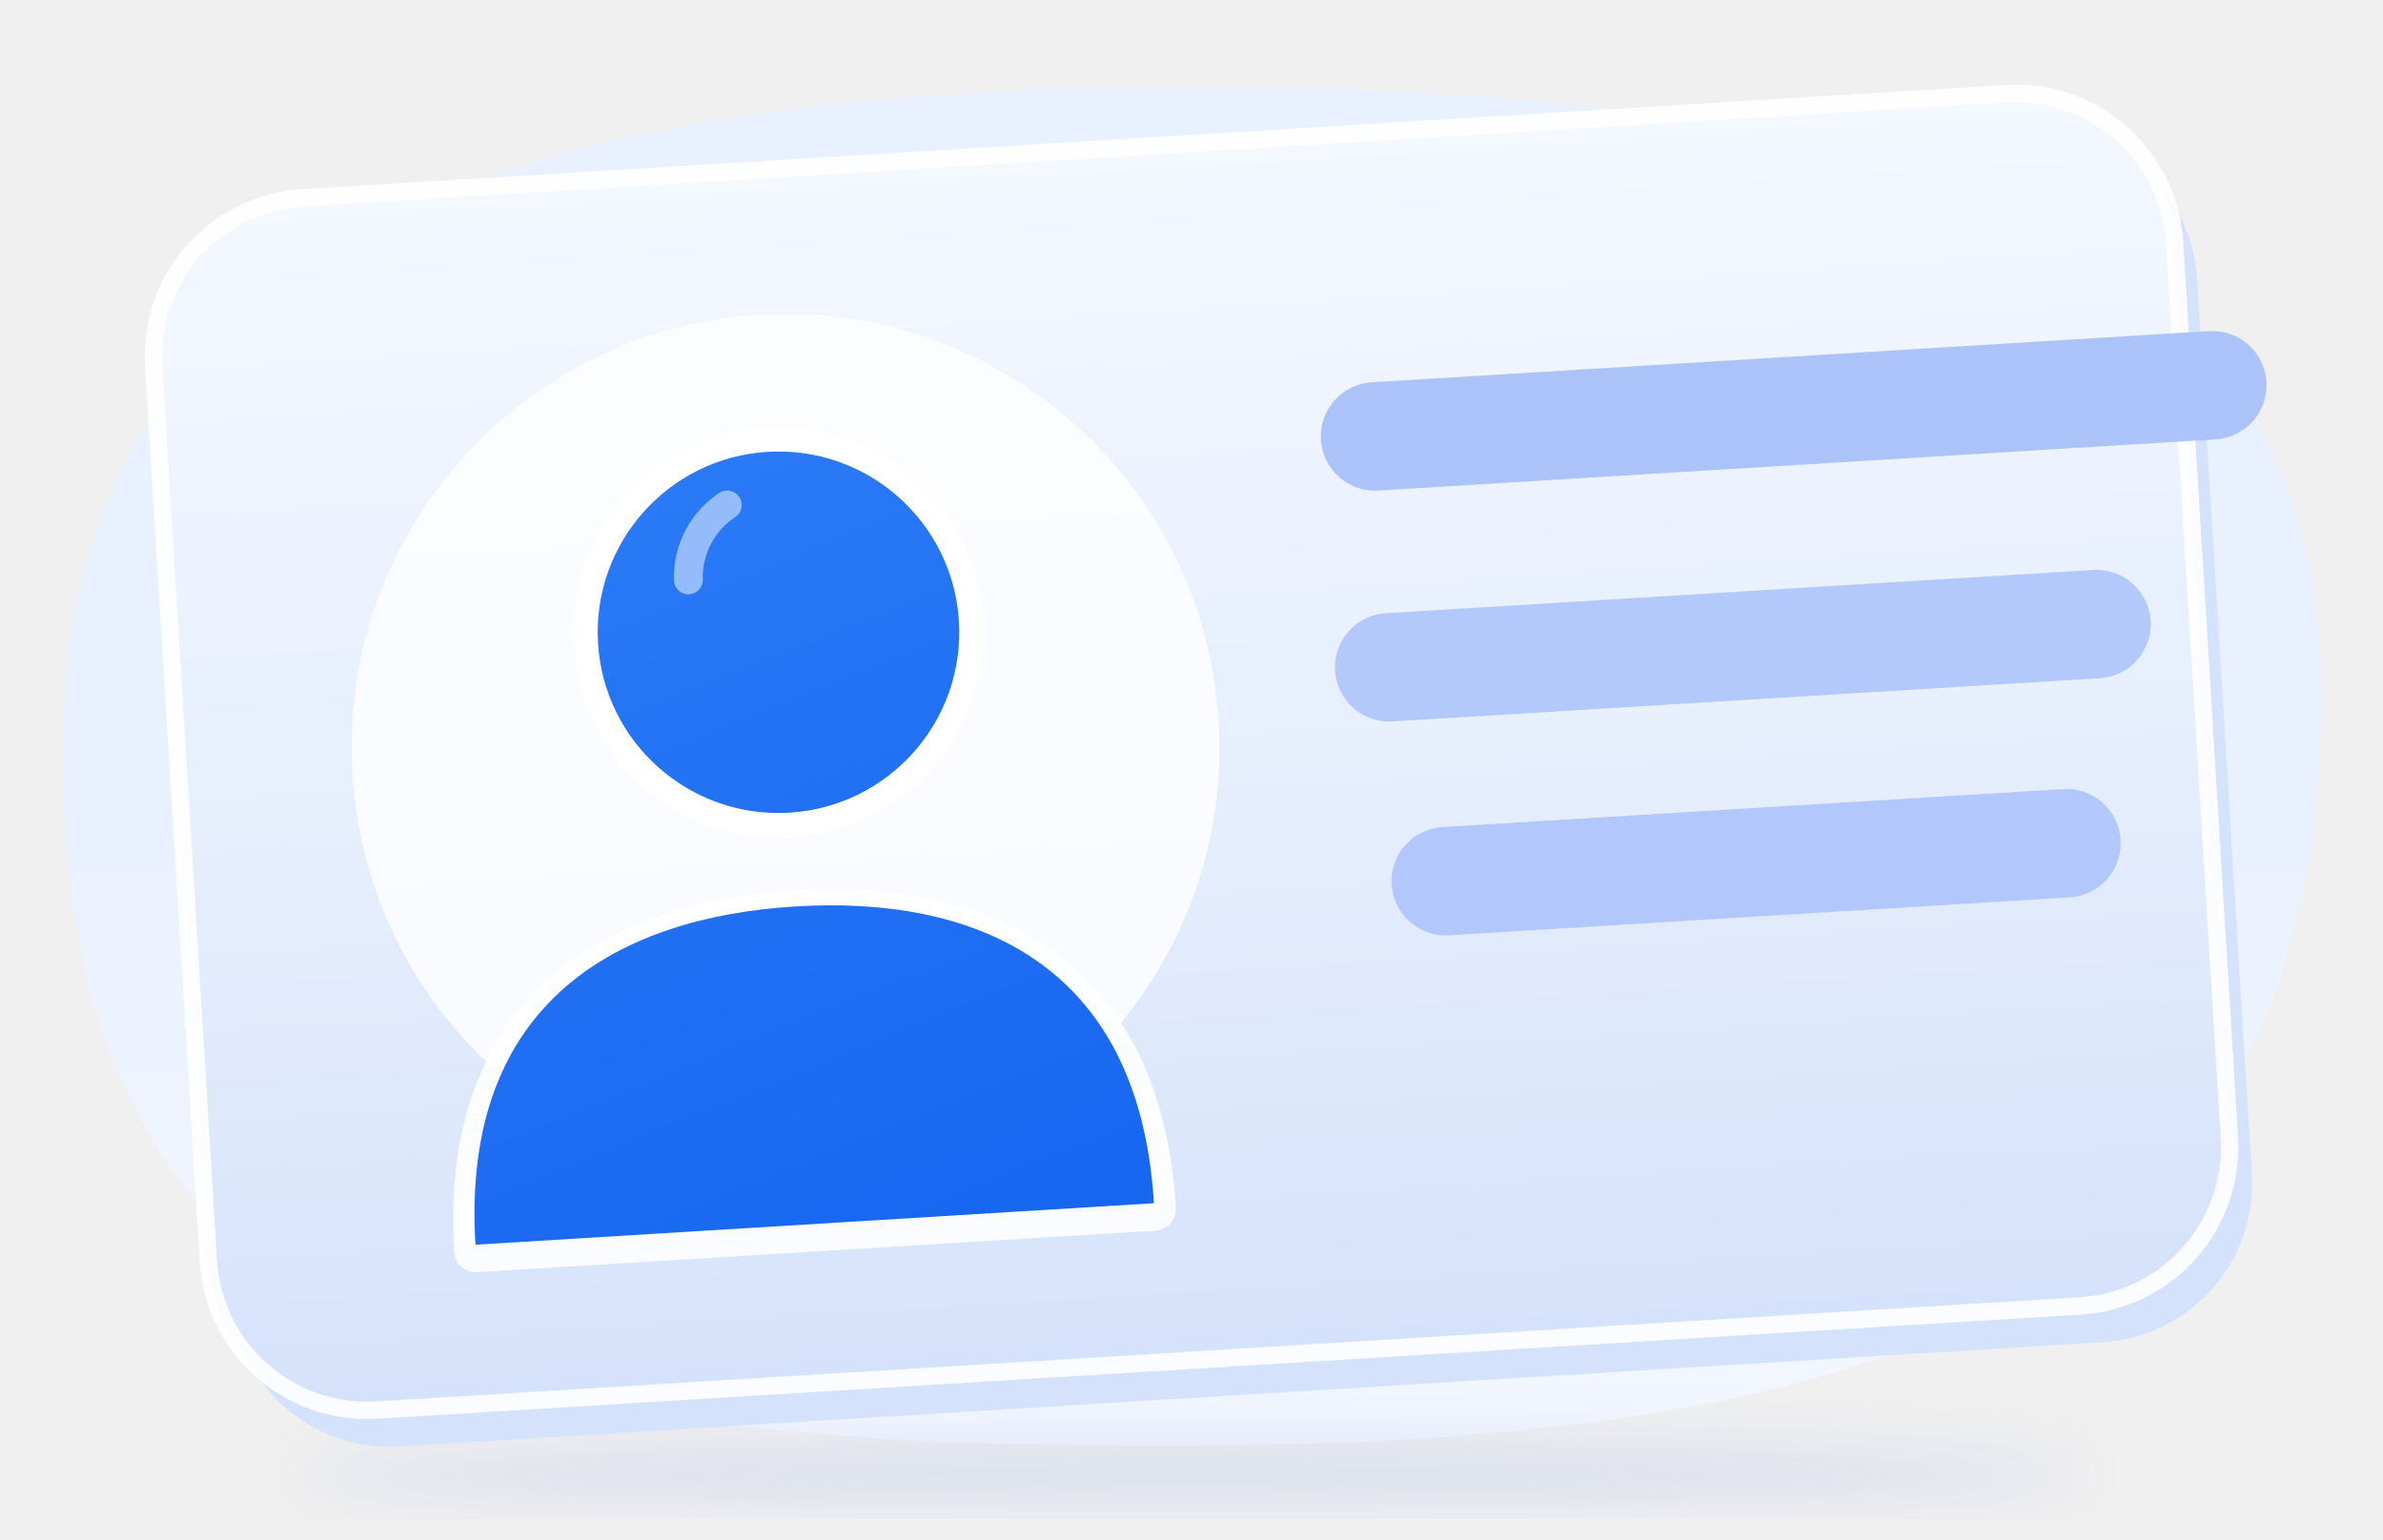
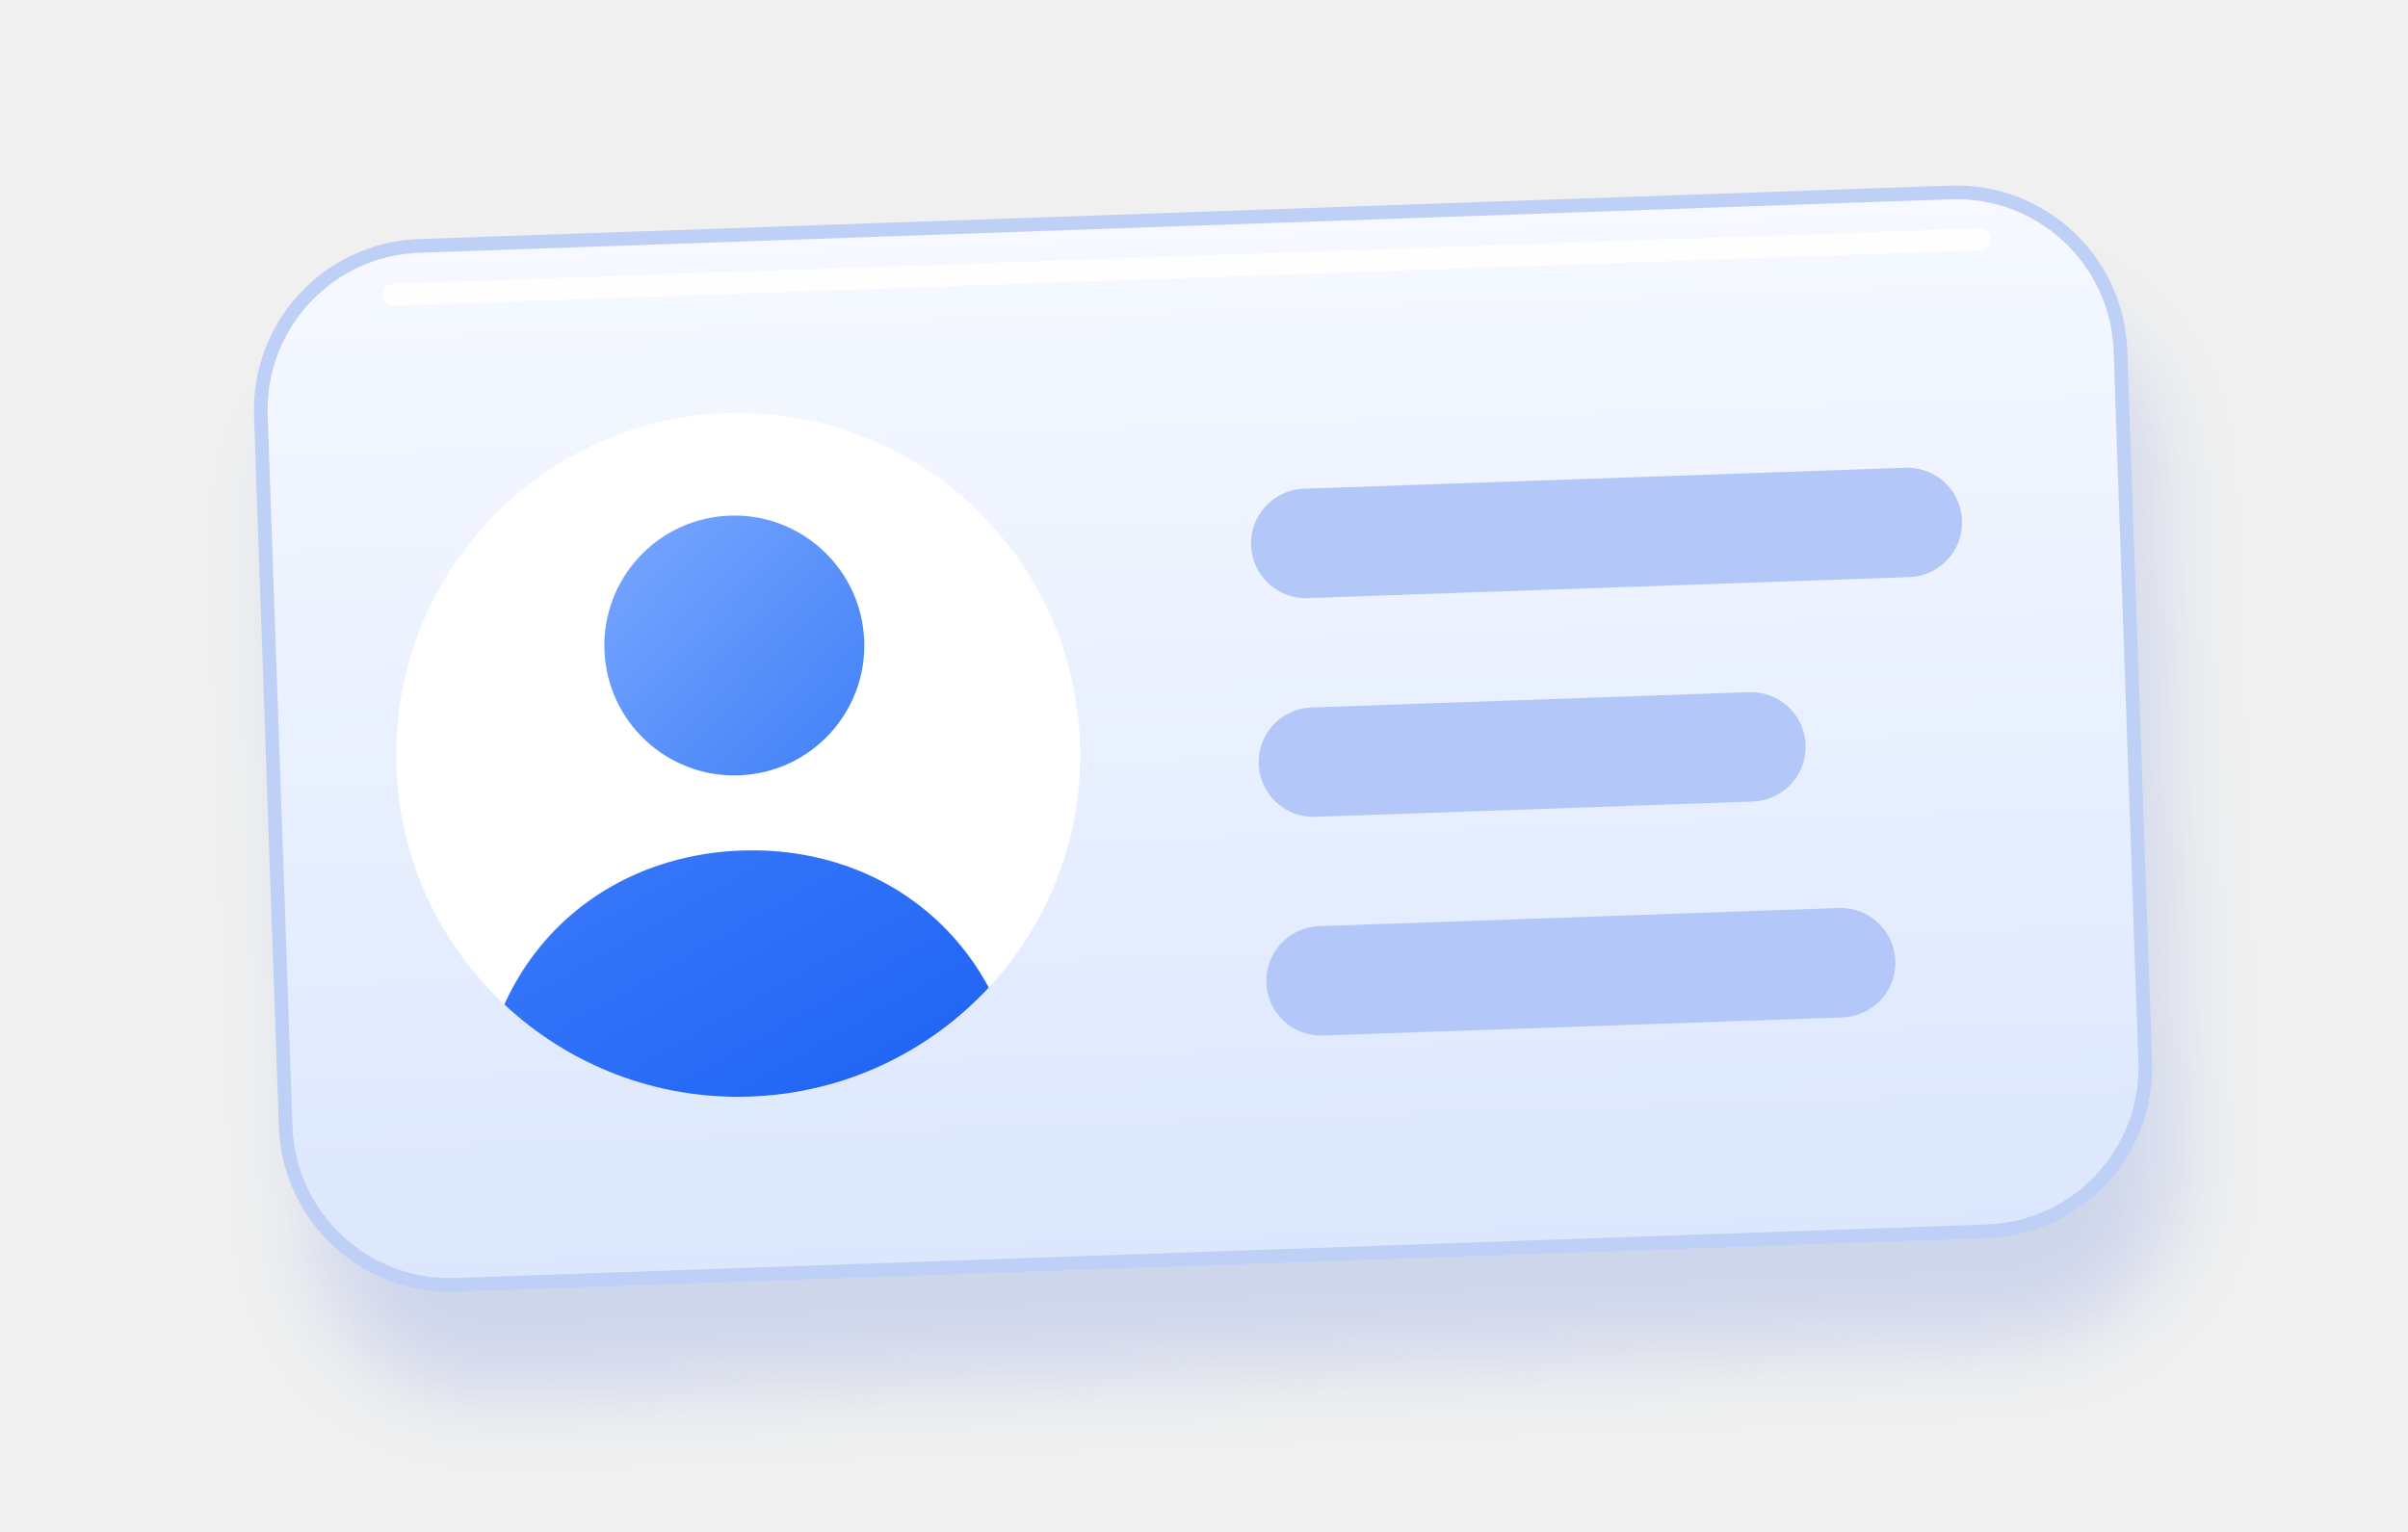
- <svg xmlns="http://www.w3.org/2000/svg" viewBox="0.00 0.00 164.00 106.50" width="164" height="106">
+ <svg xmlns="http://www.w3.org/2000/svg" width="176" height="112" viewBox="0 0 176 112">
  <defs>
-     <filter id="sfuma-ombra" filterUnits="userSpaceOnUse" x="0" y="0" width="164" height="105">
-       <feGaussianBlur stdDeviation="2" />
+     <linearGradient id="carta-luce" x1="0" y1="0" x2="0" y2="1">
+       <stop offset="0" stop-color="#F6F9FF" />
+       <stop offset="1" stop-color="#DCE7FD" />
+     </linearGradient>
+     <linearGradient id="testa-luce" x1="0" y1="0" x2="1" y2="1">
+       <stop offset="0" stop-color="#7AA8FF" />
+       <stop offset="1" stop-color="#3F7FF7" />
+     </linearGradient>
+     <linearGradient id="busto-luce" x1="0" y1="0" x2="1" y2="1">
+       <stop offset="0" stop-color="#3B7BFB" />
+       <stop offset="1" stop-color="#1A5FF2" />
+     </linearGradient>
+     <clipPath id="foto-taglio">
+       <circle cx="54" cy="54" r="25" />
+     </clipPath>
+     <filter id="sfuma-ombra" x="-20%" y="-20%" width="140%" height="160%">
+       <feGaussianBlur stdDeviation="3" />
    </filter>
-     <filter id="sfuma-alone" filterUnits="userSpaceOnUse" x="0" y="0" width="164" height="105">
-       <feGaussianBlur stdDeviation="5" />
-     </filter>
-     <filter id="sfuma-lieve" filterUnits="userSpaceOnUse" x="0" y="0" width="164" height="105">
-       <feGaussianBlur stdDeviation="0.8" />
-     </filter>
-     <linearGradient id="nuvola-fondo" gradientUnits="userSpaceOnUse" x1="0" y1="0" x2="0" y2="105">
-       <stop offset="0" stop-color="#EAF1FE" />
-       <stop offset="0.55" stop-color="#EAF1FE" />
-       <stop offset="1" stop-color="#F4F7FE" />
-     </linearGradient>
-     <linearGradient id="carta-luce" gradientUnits="userSpaceOnUse" x1="0" y1="-42" x2="0" y2="42">
-       <stop offset="0" stop-color="#F4F8FF" />
-       <stop offset="0.55" stop-color="#E6EEFD" />
-       <stop offset="1" stop-color="#D5E2FB" />
-     </linearGradient>
-     <linearGradient id="avatar-luce" gradientUnits="userSpaceOnUse" x1="-40" y1="-25" x2="-20" y2="35">
-       <stop offset="0" stop-color="#2C7BF7" />
-       <stop offset="1" stop-color="#1766F0" />
-     </linearGradient>
  </defs>
-   <g id="nuvola" fill="url(#nuvola-fondo)">
-     <path d="M4 56 C2 20 28 6 82 6 C136 6 162 18 160 52 C158 90 130 100 80 100 C30 100 6 92 4 56 Z" />
-   </g>
-   <ellipse id="ombra" cx="82" cy="102" rx="62" ry="2.5" fill="#1D4ED8" opacity="0.1" filter="url(#sfuma-ombra)" />
-   <g id="carta" transform="translate(82 52) rotate(-3.5)">
-     <path id="carta-spessore" d="M-59 -42 L59 -42 C65.08 -42 70 -37.08 70 -31 L70 31 C70 37.08 65.08 42 59 42 L-59 42 C-65.08 42 -70 37.08 -70 31 L-70 -31 C-70 -37.08 -65.08 -42 -59 -42 Z" transform="translate(1.4 2.6)" fill="#D5E2FB" />
-     <path id="carta-faccia" d="M-59 -42 L59 -42 C65.08 -42 70 -37.08 70 -31 L70 31 C70 37.08 65.08 42 59 42 L-59 42 C-65.08 42 -70 37.08 -70 31 L-70 -31 C-70 -37.08 -65.08 -42 -59 -42 Z" fill="url(#carta-luce)" stroke="#FFFFFF" stroke-width="1.2" stroke-opacity="0.9" />
-     <circle id="avatar-alone-tondo" cx="-28" cy="-2" r="30" fill="#FFFFFF" opacity="0.8" />
-     <circle id="avatar-testa-bordo" cx="-28" cy="-10" r="14.2" fill="#FFFFFF" opacity="0.9" />
-     <circle id="avatar-testa" cx="-28" cy="-10" r="12.5" fill="url(#avatar-luce)" />
-     <path id="avatar-busto-bordo" d="M-51.5 31 C-51.5 14 -40 9 -28 9 C-16 9 -4.5 14 -4.5 31 Z" fill="#FFFFFF" opacity="0.9" transform="translate(0 0.4) scale(1.0)" stroke="#FFFFFF" stroke-width="3" stroke-linejoin="round" />
-     <path id="avatar-busto" d="M-51.5 31 C-51.5 14 -40 9 -28 9 C-16 9 -4.5 14 -4.5 31 Z" fill="url(#avatar-luce)" />
-     <path id="avatar-riflesso" d="M-34 -14 A6 6 0 0 1 -31 -19" stroke="#FFFFFF" stroke-opacity="0.5" stroke-width="2" stroke-linecap="round" fill="none" />
-     <path id="riga-1" d="M14 -21 L72 -21" stroke="#A9C1FA" stroke-opacity="0.95" stroke-width="7.5" stroke-linecap="round" fill="none" />
-     <path id="riga-2" d="M14 -5 L63 -5" stroke="#A9C1FA" stroke-opacity="0.85" stroke-width="7.5" stroke-linecap="round" fill="none" />
-     <path id="riga-3" d="M17 10 L60 10" stroke="#A9C1FA" stroke-opacity="0.85" stroke-width="7.5" stroke-linecap="round" fill="none" />
+   <g id="tessera" transform="rotate(-2 88 56)">
+     <rect id="tessera-ombra" x="22" y="24" width="136" height="76" rx="12" fill="#1D4ED8" opacity=".16" filter="url(#sfuma-ombra)" />
+     <rect id="tessera-carta" x="20" y="16" width="136" height="76" rx="12" fill="url(#carta-luce)" stroke="#BFD0F7" stroke-width="1" />
+     <path id="tessera-riflesso" d="M30 19.5H146" stroke="#FFFFFF" stroke-opacity="0.9" stroke-width="1.6" stroke-linecap="round" />
+     <circle id="foto" cx="54" cy="54" r="25" fill="#FFFFFF" />
+     <g id="profilo" clip-path="url(#foto-taglio)">
+       <circle id="testa" cx="54" cy="46" r="9.5" fill="url(#testa-luce)" />
+       <path id="busto" d="M34 82c0-13 9-21 20-21s20 8 20 21Z" fill="url(#busto-luce)" />
+     </g>
+     <rect id="riga-1" x="92" y="36" width="52" height="8" rx="4" fill="#B3C7F8" />
+     <rect id="riga-2" x="92" y="52" width="40" height="8" rx="4" fill="#B3C7F8" />
+     <rect id="riga-3" x="92" y="68" width="46" height="8" rx="4" fill="#B3C7F8" />
  </g>
</svg>
